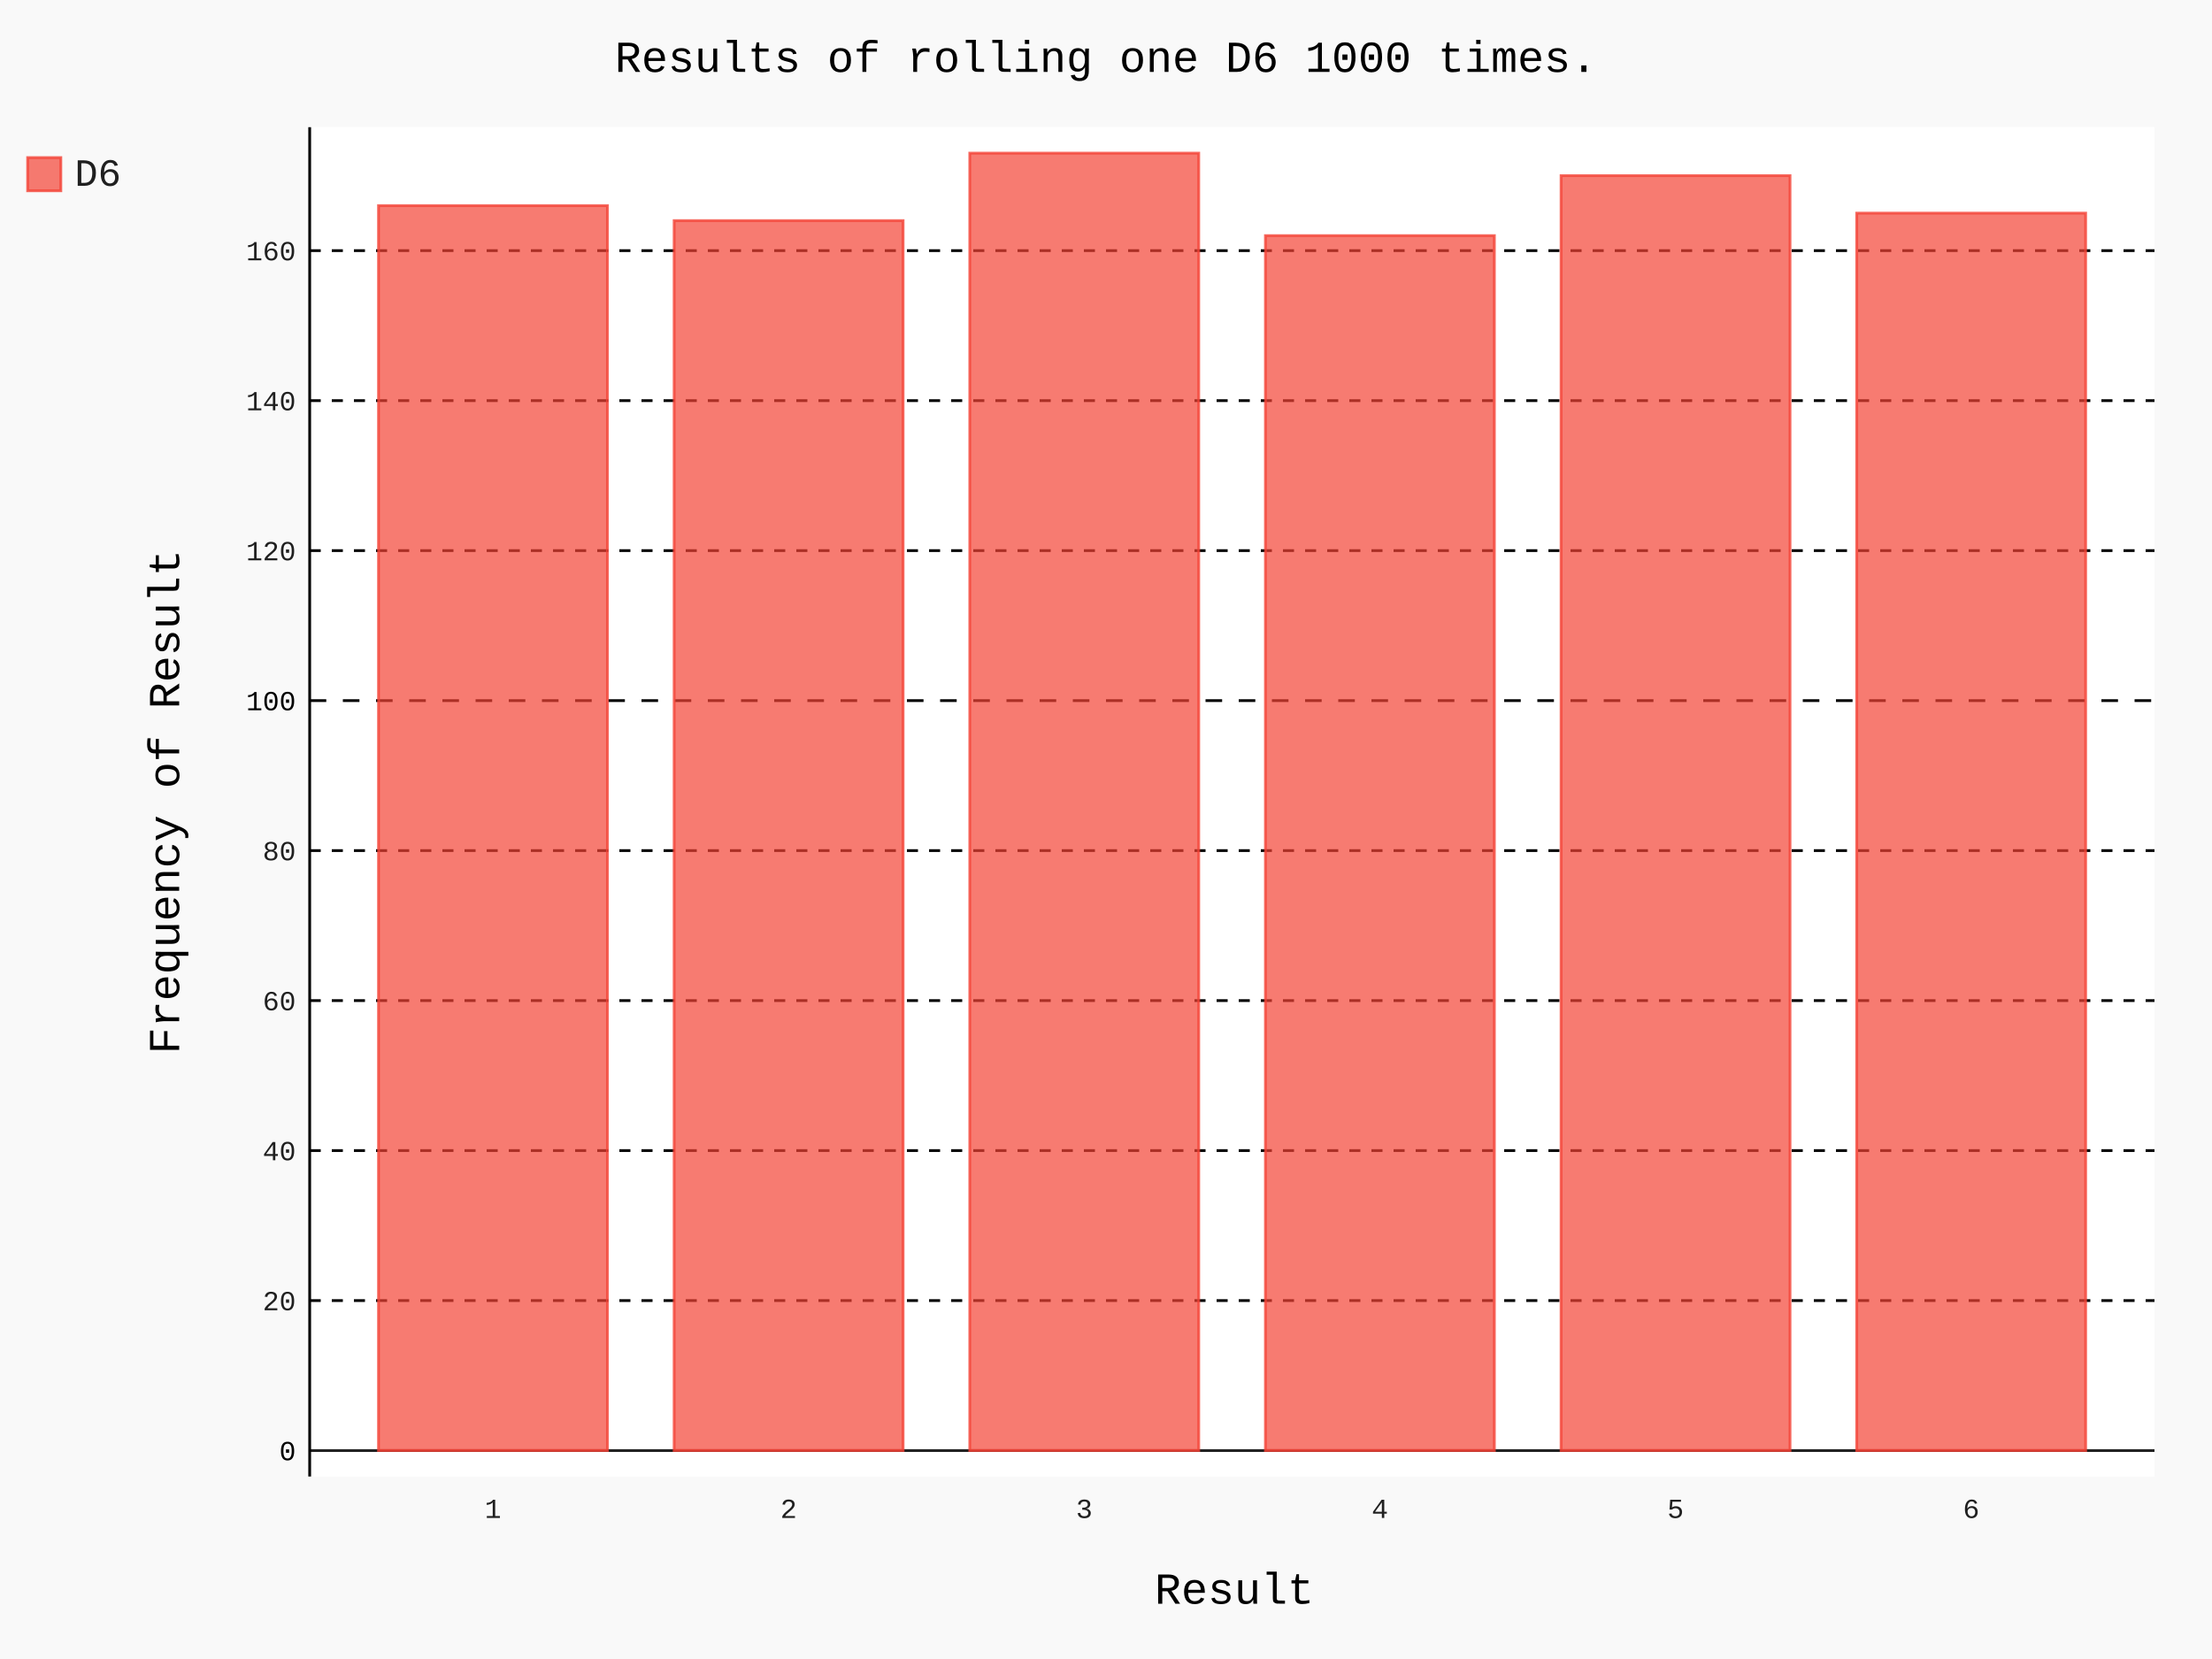
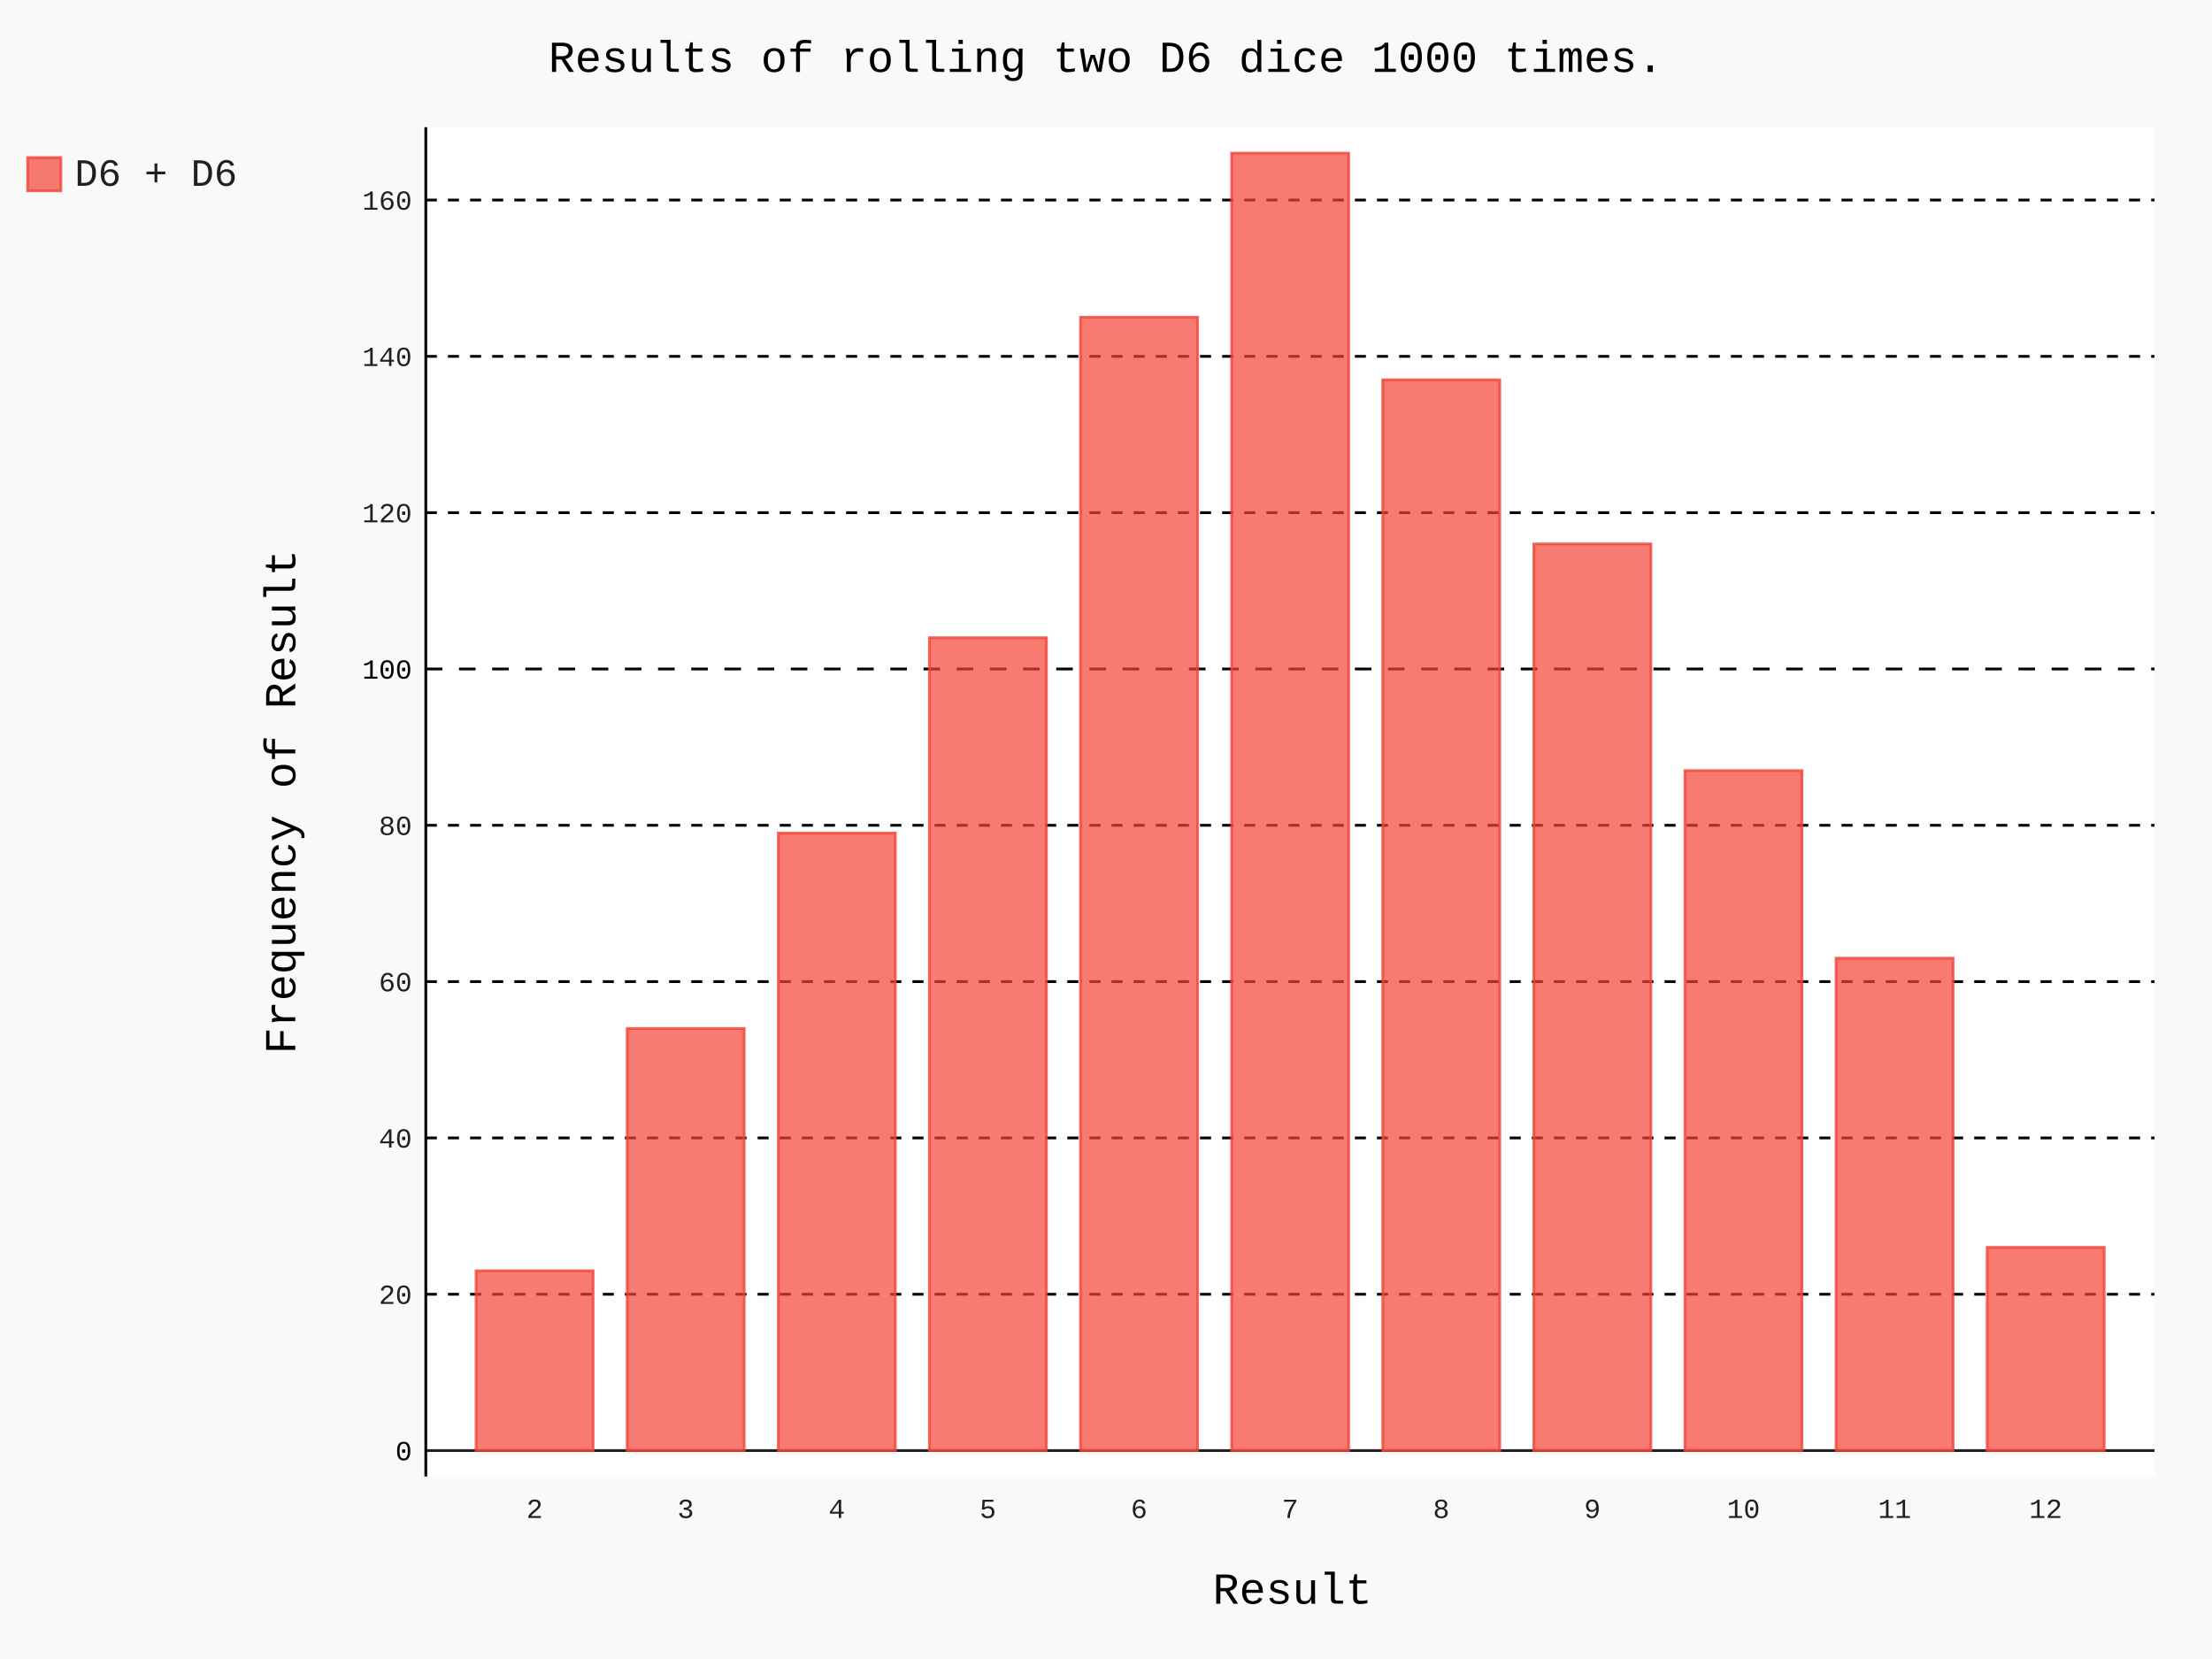
- <svg xmlns="http://www.w3.org/2000/svg" id="chart-ac97adab-c09c-4eda-93c5-0db0a0bdb371" class="pygal-chart" viewBox="0 0 800 600">
+ <svg xmlns="http://www.w3.org/2000/svg" id="chart-06d99112-1f33-4370-ae0d-510308495472" class="pygal-chart" viewBox="0 0 800 600">
  <defs>
-     <style type="text/css">#chart-ac97adab-c09c-4eda-93c5-0db0a0bdb371{-webkit-user-select:none;-webkit-font-smoothing:antialiased;font-family:Consolas,"Liberation Mono",Menlo,Courier,monospace}#chart-ac97adab-c09c-4eda-93c5-0db0a0bdb371 .title{font-family:Consolas,"Liberation Mono",Menlo,Courier,monospace;font-size:16px}#chart-ac97adab-c09c-4eda-93c5-0db0a0bdb371 .legends .legend text{font-family:Consolas,"Liberation Mono",Menlo,Courier,monospace;font-size:14px}#chart-ac97adab-c09c-4eda-93c5-0db0a0bdb371 .axis text{font-family:Consolas,"Liberation Mono",Menlo,Courier,monospace;font-size:10px}#chart-ac97adab-c09c-4eda-93c5-0db0a0bdb371 .axis text.major{font-family:Consolas,"Liberation Mono",Menlo,Courier,monospace;font-size:10px}#chart-ac97adab-c09c-4eda-93c5-0db0a0bdb371 .text-overlay text.value{font-family:Consolas,"Liberation Mono",Menlo,Courier,monospace;font-size:16px}#chart-ac97adab-c09c-4eda-93c5-0db0a0bdb371 .text-overlay text.label{font-family:Consolas,"Liberation Mono",Menlo,Courier,monospace;font-size:10px}#chart-ac97adab-c09c-4eda-93c5-0db0a0bdb371 .tooltip{font-family:Consolas,"Liberation Mono",Menlo,Courier,monospace;font-size:14px}#chart-ac97adab-c09c-4eda-93c5-0db0a0bdb371 text.no_data{font-family:Consolas,"Liberation Mono",Menlo,Courier,monospace;font-size:64px}
- #chart-ac97adab-c09c-4eda-93c5-0db0a0bdb371{background-color:rgba(249,249,249,1)}#chart-ac97adab-c09c-4eda-93c5-0db0a0bdb371 path,#chart-ac97adab-c09c-4eda-93c5-0db0a0bdb371 line,#chart-ac97adab-c09c-4eda-93c5-0db0a0bdb371 rect,#chart-ac97adab-c09c-4eda-93c5-0db0a0bdb371 circle{-webkit-transition:150ms;-moz-transition:150ms;transition:150ms}#chart-ac97adab-c09c-4eda-93c5-0db0a0bdb371 .graph &gt; .background{fill:rgba(249,249,249,1)}#chart-ac97adab-c09c-4eda-93c5-0db0a0bdb371 .plot &gt; .background{fill:rgba(255,255,255,1)}#chart-ac97adab-c09c-4eda-93c5-0db0a0bdb371 .graph{fill:rgba(0,0,0,.87)}#chart-ac97adab-c09c-4eda-93c5-0db0a0bdb371 text.no_data{fill:rgba(0,0,0,1)}#chart-ac97adab-c09c-4eda-93c5-0db0a0bdb371 .title{fill:rgba(0,0,0,1)}#chart-ac97adab-c09c-4eda-93c5-0db0a0bdb371 .legends .legend text{fill:rgba(0,0,0,.87)}#chart-ac97adab-c09c-4eda-93c5-0db0a0bdb371 .legends .legend:hover text{fill:rgba(0,0,0,1)}#chart-ac97adab-c09c-4eda-93c5-0db0a0bdb371 .axis .line{stroke:rgba(0,0,0,1)}#chart-ac97adab-c09c-4eda-93c5-0db0a0bdb371 .axis .guide.line{stroke:rgba(0,0,0,.54)}#chart-ac97adab-c09c-4eda-93c5-0db0a0bdb371 .axis .major.line{stroke:rgba(0,0,0,.87)}#chart-ac97adab-c09c-4eda-93c5-0db0a0bdb371 .axis text.major{fill:rgba(0,0,0,1)}#chart-ac97adab-c09c-4eda-93c5-0db0a0bdb371 .axis.y .guides:hover .guide.line,#chart-ac97adab-c09c-4eda-93c5-0db0a0bdb371 .line-graph .axis.x .guides:hover .guide.line,#chart-ac97adab-c09c-4eda-93c5-0db0a0bdb371 .stackedline-graph .axis.x .guides:hover .guide.line,#chart-ac97adab-c09c-4eda-93c5-0db0a0bdb371 .xy-graph .axis.x .guides:hover .guide.line{stroke:rgba(0,0,0,1)}#chart-ac97adab-c09c-4eda-93c5-0db0a0bdb371 .axis .guides:hover text{fill:rgba(0,0,0,1)}#chart-ac97adab-c09c-4eda-93c5-0db0a0bdb371 .reactive{fill-opacity:.7;stroke-opacity:.8;stroke-width:1}#chart-ac97adab-c09c-4eda-93c5-0db0a0bdb371 .ci{stroke:rgba(0,0,0,.87)}#chart-ac97adab-c09c-4eda-93c5-0db0a0bdb371 .reactive.active,#chart-ac97adab-c09c-4eda-93c5-0db0a0bdb371 .active .reactive{fill-opacity:.8;stroke-opacity:.9;stroke-width:4}#chart-ac97adab-c09c-4eda-93c5-0db0a0bdb371 .ci .reactive.active{stroke-width:1.5}#chart-ac97adab-c09c-4eda-93c5-0db0a0bdb371 .series text{fill:rgba(0,0,0,1)}#chart-ac97adab-c09c-4eda-93c5-0db0a0bdb371 .tooltip rect{fill:rgba(255,255,255,1);stroke:rgba(0,0,0,1);-webkit-transition:opacity 150ms;-moz-transition:opacity 150ms;transition:opacity 150ms}#chart-ac97adab-c09c-4eda-93c5-0db0a0bdb371 .tooltip .label{fill:rgba(0,0,0,.87)}#chart-ac97adab-c09c-4eda-93c5-0db0a0bdb371 .tooltip .label{fill:rgba(0,0,0,.87)}#chart-ac97adab-c09c-4eda-93c5-0db0a0bdb371 .tooltip .legend{font-size:.8em;fill:rgba(0,0,0,.54)}#chart-ac97adab-c09c-4eda-93c5-0db0a0bdb371 .tooltip .x_label{font-size:.6em;fill:rgba(0,0,0,1)}#chart-ac97adab-c09c-4eda-93c5-0db0a0bdb371 .tooltip .xlink{font-size:.5em;text-decoration:underline}#chart-ac97adab-c09c-4eda-93c5-0db0a0bdb371 .tooltip .value{font-size:1.5em}#chart-ac97adab-c09c-4eda-93c5-0db0a0bdb371 .bound{font-size:.5em}#chart-ac97adab-c09c-4eda-93c5-0db0a0bdb371 .max-value{font-size:.75em;fill:rgba(0,0,0,.54)}#chart-ac97adab-c09c-4eda-93c5-0db0a0bdb371 .map-element{fill:rgba(255,255,255,1);stroke:rgba(0,0,0,.54) !important}#chart-ac97adab-c09c-4eda-93c5-0db0a0bdb371 .map-element .reactive{fill-opacity:inherit;stroke-opacity:inherit}#chart-ac97adab-c09c-4eda-93c5-0db0a0bdb371 .color-0,#chart-ac97adab-c09c-4eda-93c5-0db0a0bdb371 .color-0 a:visited{stroke:#F44336;fill:#F44336}#chart-ac97adab-c09c-4eda-93c5-0db0a0bdb371 .text-overlay .color-0 text{fill:black}
- #chart-ac97adab-c09c-4eda-93c5-0db0a0bdb371 text.no_data{text-anchor:middle}#chart-ac97adab-c09c-4eda-93c5-0db0a0bdb371 .guide.line{fill:none}#chart-ac97adab-c09c-4eda-93c5-0db0a0bdb371 .centered{text-anchor:middle}#chart-ac97adab-c09c-4eda-93c5-0db0a0bdb371 .title{text-anchor:middle}#chart-ac97adab-c09c-4eda-93c5-0db0a0bdb371 .legends .legend text{fill-opacity:1}#chart-ac97adab-c09c-4eda-93c5-0db0a0bdb371 .axis.x text{text-anchor:middle}#chart-ac97adab-c09c-4eda-93c5-0db0a0bdb371 .axis.x:not(.web) text[transform]{text-anchor:start}#chart-ac97adab-c09c-4eda-93c5-0db0a0bdb371 .axis.x:not(.web) text[transform].backwards{text-anchor:end}#chart-ac97adab-c09c-4eda-93c5-0db0a0bdb371 .axis.y text{text-anchor:end}#chart-ac97adab-c09c-4eda-93c5-0db0a0bdb371 .axis.y text[transform].backwards{text-anchor:start}#chart-ac97adab-c09c-4eda-93c5-0db0a0bdb371 .axis.y2 text{text-anchor:start}#chart-ac97adab-c09c-4eda-93c5-0db0a0bdb371 .axis.y2 text[transform].backwards{text-anchor:end}#chart-ac97adab-c09c-4eda-93c5-0db0a0bdb371 .axis .guide.line{stroke-dasharray:4,4;stroke:black}#chart-ac97adab-c09c-4eda-93c5-0db0a0bdb371 .axis .major.guide.line{stroke-dasharray:6,6;stroke:black}#chart-ac97adab-c09c-4eda-93c5-0db0a0bdb371 .horizontal .axis.y .guide.line,#chart-ac97adab-c09c-4eda-93c5-0db0a0bdb371 .horizontal .axis.y2 .guide.line,#chart-ac97adab-c09c-4eda-93c5-0db0a0bdb371 .vertical .axis.x .guide.line{opacity:0}#chart-ac97adab-c09c-4eda-93c5-0db0a0bdb371 .horizontal .axis.always_show .guide.line,#chart-ac97adab-c09c-4eda-93c5-0db0a0bdb371 .vertical .axis.always_show .guide.line{opacity:1 !important}#chart-ac97adab-c09c-4eda-93c5-0db0a0bdb371 .axis.y .guides:hover .guide.line,#chart-ac97adab-c09c-4eda-93c5-0db0a0bdb371 .axis.y2 .guides:hover .guide.line,#chart-ac97adab-c09c-4eda-93c5-0db0a0bdb371 .axis.x .guides:hover .guide.line{opacity:1}#chart-ac97adab-c09c-4eda-93c5-0db0a0bdb371 .axis .guides:hover text{opacity:1}#chart-ac97adab-c09c-4eda-93c5-0db0a0bdb371 .nofill{fill:none}#chart-ac97adab-c09c-4eda-93c5-0db0a0bdb371 .subtle-fill{fill-opacity:.2}#chart-ac97adab-c09c-4eda-93c5-0db0a0bdb371 .dot{stroke-width:1px;fill-opacity:1;stroke-opacity:1}#chart-ac97adab-c09c-4eda-93c5-0db0a0bdb371 .dot.active{stroke-width:5px}#chart-ac97adab-c09c-4eda-93c5-0db0a0bdb371 .dot.negative{fill:transparent}#chart-ac97adab-c09c-4eda-93c5-0db0a0bdb371 text,#chart-ac97adab-c09c-4eda-93c5-0db0a0bdb371 tspan{stroke:none !important}#chart-ac97adab-c09c-4eda-93c5-0db0a0bdb371 .series text.active{opacity:1}#chart-ac97adab-c09c-4eda-93c5-0db0a0bdb371 .tooltip rect{fill-opacity:.95;stroke-width:.5}#chart-ac97adab-c09c-4eda-93c5-0db0a0bdb371 .tooltip text{fill-opacity:1}#chart-ac97adab-c09c-4eda-93c5-0db0a0bdb371 .showable{visibility:hidden}#chart-ac97adab-c09c-4eda-93c5-0db0a0bdb371 .showable.shown{visibility:visible}#chart-ac97adab-c09c-4eda-93c5-0db0a0bdb371 .gauge-background{fill:rgba(229,229,229,1);stroke:none}#chart-ac97adab-c09c-4eda-93c5-0db0a0bdb371 .bg-lines{stroke:rgba(249,249,249,1);stroke-width:2px}</style>
+     <style type="text/css">#chart-06d99112-1f33-4370-ae0d-510308495472{-webkit-user-select:none;-webkit-font-smoothing:antialiased;font-family:Consolas,"Liberation Mono",Menlo,Courier,monospace}#chart-06d99112-1f33-4370-ae0d-510308495472 .title{font-family:Consolas,"Liberation Mono",Menlo,Courier,monospace;font-size:16px}#chart-06d99112-1f33-4370-ae0d-510308495472 .legends .legend text{font-family:Consolas,"Liberation Mono",Menlo,Courier,monospace;font-size:14px}#chart-06d99112-1f33-4370-ae0d-510308495472 .axis text{font-family:Consolas,"Liberation Mono",Menlo,Courier,monospace;font-size:10px}#chart-06d99112-1f33-4370-ae0d-510308495472 .axis text.major{font-family:Consolas,"Liberation Mono",Menlo,Courier,monospace;font-size:10px}#chart-06d99112-1f33-4370-ae0d-510308495472 .text-overlay text.value{font-family:Consolas,"Liberation Mono",Menlo,Courier,monospace;font-size:16px}#chart-06d99112-1f33-4370-ae0d-510308495472 .text-overlay text.label{font-family:Consolas,"Liberation Mono",Menlo,Courier,monospace;font-size:10px}#chart-06d99112-1f33-4370-ae0d-510308495472 .tooltip{font-family:Consolas,"Liberation Mono",Menlo,Courier,monospace;font-size:14px}#chart-06d99112-1f33-4370-ae0d-510308495472 text.no_data{font-family:Consolas,"Liberation Mono",Menlo,Courier,monospace;font-size:64px}
+ #chart-06d99112-1f33-4370-ae0d-510308495472{background-color:rgba(249,249,249,1)}#chart-06d99112-1f33-4370-ae0d-510308495472 path,#chart-06d99112-1f33-4370-ae0d-510308495472 line,#chart-06d99112-1f33-4370-ae0d-510308495472 rect,#chart-06d99112-1f33-4370-ae0d-510308495472 circle{-webkit-transition:150ms;-moz-transition:150ms;transition:150ms}#chart-06d99112-1f33-4370-ae0d-510308495472 .graph &gt; .background{fill:rgba(249,249,249,1)}#chart-06d99112-1f33-4370-ae0d-510308495472 .plot &gt; .background{fill:rgba(255,255,255,1)}#chart-06d99112-1f33-4370-ae0d-510308495472 .graph{fill:rgba(0,0,0,.87)}#chart-06d99112-1f33-4370-ae0d-510308495472 text.no_data{fill:rgba(0,0,0,1)}#chart-06d99112-1f33-4370-ae0d-510308495472 .title{fill:rgba(0,0,0,1)}#chart-06d99112-1f33-4370-ae0d-510308495472 .legends .legend text{fill:rgba(0,0,0,.87)}#chart-06d99112-1f33-4370-ae0d-510308495472 .legends .legend:hover text{fill:rgba(0,0,0,1)}#chart-06d99112-1f33-4370-ae0d-510308495472 .axis .line{stroke:rgba(0,0,0,1)}#chart-06d99112-1f33-4370-ae0d-510308495472 .axis .guide.line{stroke:rgba(0,0,0,.54)}#chart-06d99112-1f33-4370-ae0d-510308495472 .axis .major.line{stroke:rgba(0,0,0,.87)}#chart-06d99112-1f33-4370-ae0d-510308495472 .axis text.major{fill:rgba(0,0,0,1)}#chart-06d99112-1f33-4370-ae0d-510308495472 .axis.y .guides:hover .guide.line,#chart-06d99112-1f33-4370-ae0d-510308495472 .line-graph .axis.x .guides:hover .guide.line,#chart-06d99112-1f33-4370-ae0d-510308495472 .stackedline-graph .axis.x .guides:hover .guide.line,#chart-06d99112-1f33-4370-ae0d-510308495472 .xy-graph .axis.x .guides:hover .guide.line{stroke:rgba(0,0,0,1)}#chart-06d99112-1f33-4370-ae0d-510308495472 .axis .guides:hover text{fill:rgba(0,0,0,1)}#chart-06d99112-1f33-4370-ae0d-510308495472 .reactive{fill-opacity:.7;stroke-opacity:.8;stroke-width:1}#chart-06d99112-1f33-4370-ae0d-510308495472 .ci{stroke:rgba(0,0,0,.87)}#chart-06d99112-1f33-4370-ae0d-510308495472 .reactive.active,#chart-06d99112-1f33-4370-ae0d-510308495472 .active .reactive{fill-opacity:.8;stroke-opacity:.9;stroke-width:4}#chart-06d99112-1f33-4370-ae0d-510308495472 .ci .reactive.active{stroke-width:1.5}#chart-06d99112-1f33-4370-ae0d-510308495472 .series text{fill:rgba(0,0,0,1)}#chart-06d99112-1f33-4370-ae0d-510308495472 .tooltip rect{fill:rgba(255,255,255,1);stroke:rgba(0,0,0,1);-webkit-transition:opacity 150ms;-moz-transition:opacity 150ms;transition:opacity 150ms}#chart-06d99112-1f33-4370-ae0d-510308495472 .tooltip .label{fill:rgba(0,0,0,.87)}#chart-06d99112-1f33-4370-ae0d-510308495472 .tooltip .label{fill:rgba(0,0,0,.87)}#chart-06d99112-1f33-4370-ae0d-510308495472 .tooltip .legend{font-size:.8em;fill:rgba(0,0,0,.54)}#chart-06d99112-1f33-4370-ae0d-510308495472 .tooltip .x_label{font-size:.6em;fill:rgba(0,0,0,1)}#chart-06d99112-1f33-4370-ae0d-510308495472 .tooltip .xlink{font-size:.5em;text-decoration:underline}#chart-06d99112-1f33-4370-ae0d-510308495472 .tooltip .value{font-size:1.5em}#chart-06d99112-1f33-4370-ae0d-510308495472 .bound{font-size:.5em}#chart-06d99112-1f33-4370-ae0d-510308495472 .max-value{font-size:.75em;fill:rgba(0,0,0,.54)}#chart-06d99112-1f33-4370-ae0d-510308495472 .map-element{fill:rgba(255,255,255,1);stroke:rgba(0,0,0,.54) !important}#chart-06d99112-1f33-4370-ae0d-510308495472 .map-element .reactive{fill-opacity:inherit;stroke-opacity:inherit}#chart-06d99112-1f33-4370-ae0d-510308495472 .color-0,#chart-06d99112-1f33-4370-ae0d-510308495472 .color-0 a:visited{stroke:#F44336;fill:#F44336}#chart-06d99112-1f33-4370-ae0d-510308495472 .text-overlay .color-0 text{fill:black}
+ #chart-06d99112-1f33-4370-ae0d-510308495472 text.no_data{text-anchor:middle}#chart-06d99112-1f33-4370-ae0d-510308495472 .guide.line{fill:none}#chart-06d99112-1f33-4370-ae0d-510308495472 .centered{text-anchor:middle}#chart-06d99112-1f33-4370-ae0d-510308495472 .title{text-anchor:middle}#chart-06d99112-1f33-4370-ae0d-510308495472 .legends .legend text{fill-opacity:1}#chart-06d99112-1f33-4370-ae0d-510308495472 .axis.x text{text-anchor:middle}#chart-06d99112-1f33-4370-ae0d-510308495472 .axis.x:not(.web) text[transform]{text-anchor:start}#chart-06d99112-1f33-4370-ae0d-510308495472 .axis.x:not(.web) text[transform].backwards{text-anchor:end}#chart-06d99112-1f33-4370-ae0d-510308495472 .axis.y text{text-anchor:end}#chart-06d99112-1f33-4370-ae0d-510308495472 .axis.y text[transform].backwards{text-anchor:start}#chart-06d99112-1f33-4370-ae0d-510308495472 .axis.y2 text{text-anchor:start}#chart-06d99112-1f33-4370-ae0d-510308495472 .axis.y2 text[transform].backwards{text-anchor:end}#chart-06d99112-1f33-4370-ae0d-510308495472 .axis .guide.line{stroke-dasharray:4,4;stroke:black}#chart-06d99112-1f33-4370-ae0d-510308495472 .axis .major.guide.line{stroke-dasharray:6,6;stroke:black}#chart-06d99112-1f33-4370-ae0d-510308495472 .horizontal .axis.y .guide.line,#chart-06d99112-1f33-4370-ae0d-510308495472 .horizontal .axis.y2 .guide.line,#chart-06d99112-1f33-4370-ae0d-510308495472 .vertical .axis.x .guide.line{opacity:0}#chart-06d99112-1f33-4370-ae0d-510308495472 .horizontal .axis.always_show .guide.line,#chart-06d99112-1f33-4370-ae0d-510308495472 .vertical .axis.always_show .guide.line{opacity:1 !important}#chart-06d99112-1f33-4370-ae0d-510308495472 .axis.y .guides:hover .guide.line,#chart-06d99112-1f33-4370-ae0d-510308495472 .axis.y2 .guides:hover .guide.line,#chart-06d99112-1f33-4370-ae0d-510308495472 .axis.x .guides:hover .guide.line{opacity:1}#chart-06d99112-1f33-4370-ae0d-510308495472 .axis .guides:hover text{opacity:1}#chart-06d99112-1f33-4370-ae0d-510308495472 .nofill{fill:none}#chart-06d99112-1f33-4370-ae0d-510308495472 .subtle-fill{fill-opacity:.2}#chart-06d99112-1f33-4370-ae0d-510308495472 .dot{stroke-width:1px;fill-opacity:1;stroke-opacity:1}#chart-06d99112-1f33-4370-ae0d-510308495472 .dot.active{stroke-width:5px}#chart-06d99112-1f33-4370-ae0d-510308495472 .dot.negative{fill:transparent}#chart-06d99112-1f33-4370-ae0d-510308495472 text,#chart-06d99112-1f33-4370-ae0d-510308495472 tspan{stroke:none !important}#chart-06d99112-1f33-4370-ae0d-510308495472 .series text.active{opacity:1}#chart-06d99112-1f33-4370-ae0d-510308495472 .tooltip rect{fill-opacity:.95;stroke-width:.5}#chart-06d99112-1f33-4370-ae0d-510308495472 .tooltip text{fill-opacity:1}#chart-06d99112-1f33-4370-ae0d-510308495472 .showable{visibility:hidden}#chart-06d99112-1f33-4370-ae0d-510308495472 .showable.shown{visibility:visible}#chart-06d99112-1f33-4370-ae0d-510308495472 .gauge-background{fill:rgba(229,229,229,1);stroke:none}#chart-06d99112-1f33-4370-ae0d-510308495472 .bg-lines{stroke:rgba(249,249,249,1);stroke-width:2px}</style>
  </defs>
  <g class="graph bar-graph vertical">
    <rect x="0" y="0" width="800" height="600" class="background" />
-     <g transform="translate(112, 46)" class="plot">
-       <rect x="0" y="0" width="667.2" height="488" class="background" />
+     <g transform="translate(154, 46)" class="plot">
+       <rect x="0" y="0" width="625.2" height="488" class="background" />
      <g class="axis y always_show">
        <g class="guides">
-           <path d="M0 478.615 h667.2" class="axis major line" />
+           <path d="M0 478.615 h625.2" class="axis major line" />
          <text x="-5" y="482.115" class="major">0</text>
        </g>
        <g class="guides">
-           <path d="M0 424.369 h667.2" class="guide line" />
-           <text x="-5" y="427.869" class="">20</text>
+           <path d="M0 422.082 h625.2" class="guide line" />
+           <text x="-5" y="425.582" class="">20</text>
        </g>
        <g class="guides">
-           <path d="M0 370.123 h667.2" class="guide line" />
-           <text x="-5" y="373.623" class="">40</text>
+           <path d="M0 365.548 h625.2" class="guide line" />
+           <text x="-5" y="369.048" class="">40</text>
        </g>
        <g class="guides">
-           <path d="M0 315.876 h667.2" class="guide line" />
-           <text x="-5" y="319.376" class="">60</text>
+           <path d="M0 309.014 h625.2" class="guide line" />
+           <text x="-5" y="312.514" class="">60</text>
        </g>
        <g class="guides">
-           <path d="M0 261.63 h667.2" class="guide line" />
-           <text x="-5" y="265.13" class="">80</text>
+           <path d="M0 252.48 h625.2" class="guide line" />
+           <text x="-5" y="255.98" class="">80</text>
        </g>
        <g class="guides">
-           <path d="M0 207.384 h667.2" class="major guide line" />
-           <text x="-5" y="210.884" class="major">100</text>
+           <path d="M0 195.946 h625.2" class="major guide line" />
+           <text x="-5" y="199.446" class="major">100</text>
        </g>
        <g class="guides">
-           <path d="M0 153.137 h667.2" class="guide line" />
-           <text x="-5" y="156.637" class="">120</text>
+           <path d="M0 139.412 h625.2" class="guide line" />
+           <text x="-5" y="142.912" class="">120</text>
        </g>
        <g class="guides">
-           <path d="M0 98.891 h667.2" class="guide line" />
-           <text x="-5" y="102.391" class="">140</text>
+           <path d="M0 82.879 h625.2" class="guide line" />
+           <text x="-5" y="86.379" class="">140</text>
        </g>
        <g class="guides">
-           <path d="M0 44.645 h667.2" class="guide line" />
-           <text x="-5" y="48.145" class="">160</text>
+           <path d="M0 26.345 h625.2" class="guide line" />
+           <text x="-5" y="29.845" class="">160</text>
        </g>
      </g>
      <g class="axis x">
        <path d="M0 0 v488" class="line" />
        <g class="guides">
-           <path d="M66.292 0 v488" class="guide line" />
-           <text x="66.292" y="503.0" class="">1</text>
+           <path d="M39.348 0 v488" class="guide line" />
+           <text x="39.348" y="503.0" class="">2</text>
        </g>
        <g class="guides">
-           <path d="M173.215 0 v488" class="guide line" />
-           <text x="173.215" y="503.0" class="">2</text>
+           <path d="M93.999 0 v488" class="guide line" />
+           <text x="93.999" y="503.0" class="">3</text>
        </g>
        <g class="guides">
-           <path d="M280.138 0 v488" class="guide line" />
-           <text x="280.138" y="503.0" class="">3</text>
+           <path d="M148.649 0 v488" class="guide line" />
+           <text x="148.649" y="503.0" class="">4</text>
        </g>
        <g class="guides">
-           <path d="M387.062 0 v488" class="guide line" />
-           <text x="387.062" y="503.0" class="">4</text>
+           <path d="M203.299 0 v488" class="guide line" />
+           <text x="203.299" y="503.0" class="">5</text>
        </g>
        <g class="guides">
-           <path d="M493.985 0 v488" class="guide line" />
-           <text x="493.985" y="503.0" class="">5</text>
+           <path d="M257.95 0 v488" class="guide line" />
+           <text x="257.95" y="503.0" class="">6</text>
        </g>
        <g class="guides">
-           <path d="M600.908 0 v488" class="guide line" />
-           <text x="600.908" y="503.0" class="">6</text>
+           <path d="M312.6 0 v488" class="guide line" />
+           <text x="312.6" y="503.0" class="">7</text>
+         </g>
+         <g class="guides">
+           <path d="M367.25 0 v488" class="guide line" />
+           <text x="367.25" y="503.0" class="">8</text>
+         </g>
+         <g class="guides">
+           <path d="M421.901 0 v488" class="guide line" />
+           <text x="421.901" y="503.0" class="">9</text>
+         </g>
+         <g class="guides">
+           <path d="M476.551 0 v488" class="guide line" />
+           <text x="476.551" y="503.0" class="">10</text>
+         </g>
+         <g class="guides">
+           <path d="M531.201 0 v488" class="guide line" />
+           <text x="531.201" y="503.0" class="">11</text>
+         </g>
+         <g class="guides">
+           <path d="M585.852 0 v488" class="guide line" />
+           <text x="585.852" y="503.0" class="">12</text>
        </g>
      </g>
      <g class="series serie-0 color-0">
        <g class="bars">
          <g class="bar">
-             <rect x="24.892" y="28.371" rx="0" ry="0" width="82.801" height="450.245" class="rect reactive tooltip-trigger" />
+             <rect x="18.188" y="413.601" rx="0" ry="0" width="42.321" height="65.014" class="rect reactive tooltip-trigger" />
          </g>
          <g class="bar">
-             <rect x="131.815" y="33.795" rx="0" ry="0" width="82.801" height="444.82" class="rect reactive tooltip-trigger" />
+             <rect x="72.838" y="325.974" rx="0" ry="0" width="42.321" height="152.641" class="rect reactive tooltip-trigger" />
          </g>
          <g class="bar">
-             <rect x="238.738" y="9.385" rx="0" ry="0" width="82.801" height="469.231" class="rect reactive tooltip-trigger" />
+             <rect x="127.488" y="255.307" rx="0" ry="0" width="42.321" height="223.309" class="rect reactive tooltip-trigger" />
          </g>
          <g class="bar">
-             <rect x="345.661" y="39.22" rx="0" ry="0" width="82.801" height="439.395" class="rect reactive tooltip-trigger" />
+             <rect x="182.139" y="184.639" rx="0" ry="0" width="42.321" height="293.976" class="rect reactive tooltip-trigger" />
          </g>
          <g class="bar">
-             <rect x="452.584" y="17.522" rx="0" ry="0" width="82.801" height="461.094" class="rect reactive tooltip-trigger" />
+             <rect x="236.789" y="68.745" rx="0" ry="0" width="42.321" height="409.87" class="rect reactive tooltip-trigger" />
          </g>
          <g class="bar">
-             <rect x="559.507" y="31.083" rx="0" ry="0" width="82.801" height="447.532" class="rect reactive tooltip-trigger" />
+             <rect x="291.439" y="9.385" rx="0" ry="0" width="42.321" height="469.231" class="rect reactive tooltip-trigger" />
+           </g>
+           <g class="bar">
+             <rect x="346.09" y="91.359" rx="0" ry="0" width="42.321" height="387.257" class="rect reactive tooltip-trigger" />
+           </g>
+           <g class="bar">
+             <rect x="400.74" y="150.719" rx="0" ry="0" width="42.321" height="327.896" class="rect reactive tooltip-trigger" />
+           </g>
+           <g class="bar">
+             <rect x="455.39" y="232.693" rx="0" ry="0" width="42.321" height="245.922" class="rect reactive tooltip-trigger" />
+           </g>
+           <g class="bar">
+             <rect x="510.041" y="300.534" rx="0" ry="0" width="42.321" height="178.082" class="rect reactive tooltip-trigger" />
+           </g>
+           <g class="bar">
+             <rect x="564.691" y="405.121" rx="0" ry="0" width="42.321" height="73.494" class="rect reactive tooltip-trigger" />
          </g>
        </g>
      </g>
    </g>
    <g class="titles">
-       <text x="400.0" y="26" class="title plot_title">Results of rolling one D6 1000 times.</text>
-       <text x="446.4" y="580" class="title">Result</text>
-       <text x="38.8" y="316.0" class="title" transform="rotate(-90 38.8 290)">Frequency of Result</text>
+       <text x="400.0" y="26" class="title plot_title">Results of rolling two D6 dice 1000 times.</text>
+       <text x="467.4" y="580" class="title">Result</text>
+       <text x="80.8" y="316.0" class="title" transform="rotate(-90 80.8 290)">Frequency of Result</text>
    </g>
-     <g transform="translate(112, 46)" class="plot overlay">
+     <g transform="translate(154, 46)" class="plot overlay">
      <g class="series serie-0 color-0" />
    </g>
-     <g transform="translate(112, 46)" class="plot text-overlay">
+     <g transform="translate(154, 46)" class="plot text-overlay">
      <g class="series serie-0 color-0" />
    </g>
-     <g transform="translate(112, 46)" class="plot tooltip-overlay">
+     <g transform="translate(154, 46)" class="plot tooltip-overlay">
      <g transform="translate(0 0)" style="opacity: 0" class="tooltip">
        <rect rx="0" ry="0" width="0" height="0" class="tooltip-box" />
        <g class="text" />
      </g>
    </g>
    <g transform="translate(10, 56)" class="legends">
      <g id="activate-serie-0" class="legend reactive activate-serie">
        <rect x="0.0" y="1.0" width="12" height="12" class="color-0 reactive" />
-         <text x="17.0" y="11.2">D6</text>
+         <text x="17.0" y="11.2">D6 + D6</text>
      </g>
    </g>
    <g transform="translate(790, 56)" class="legends" />
  </g>
</svg>
